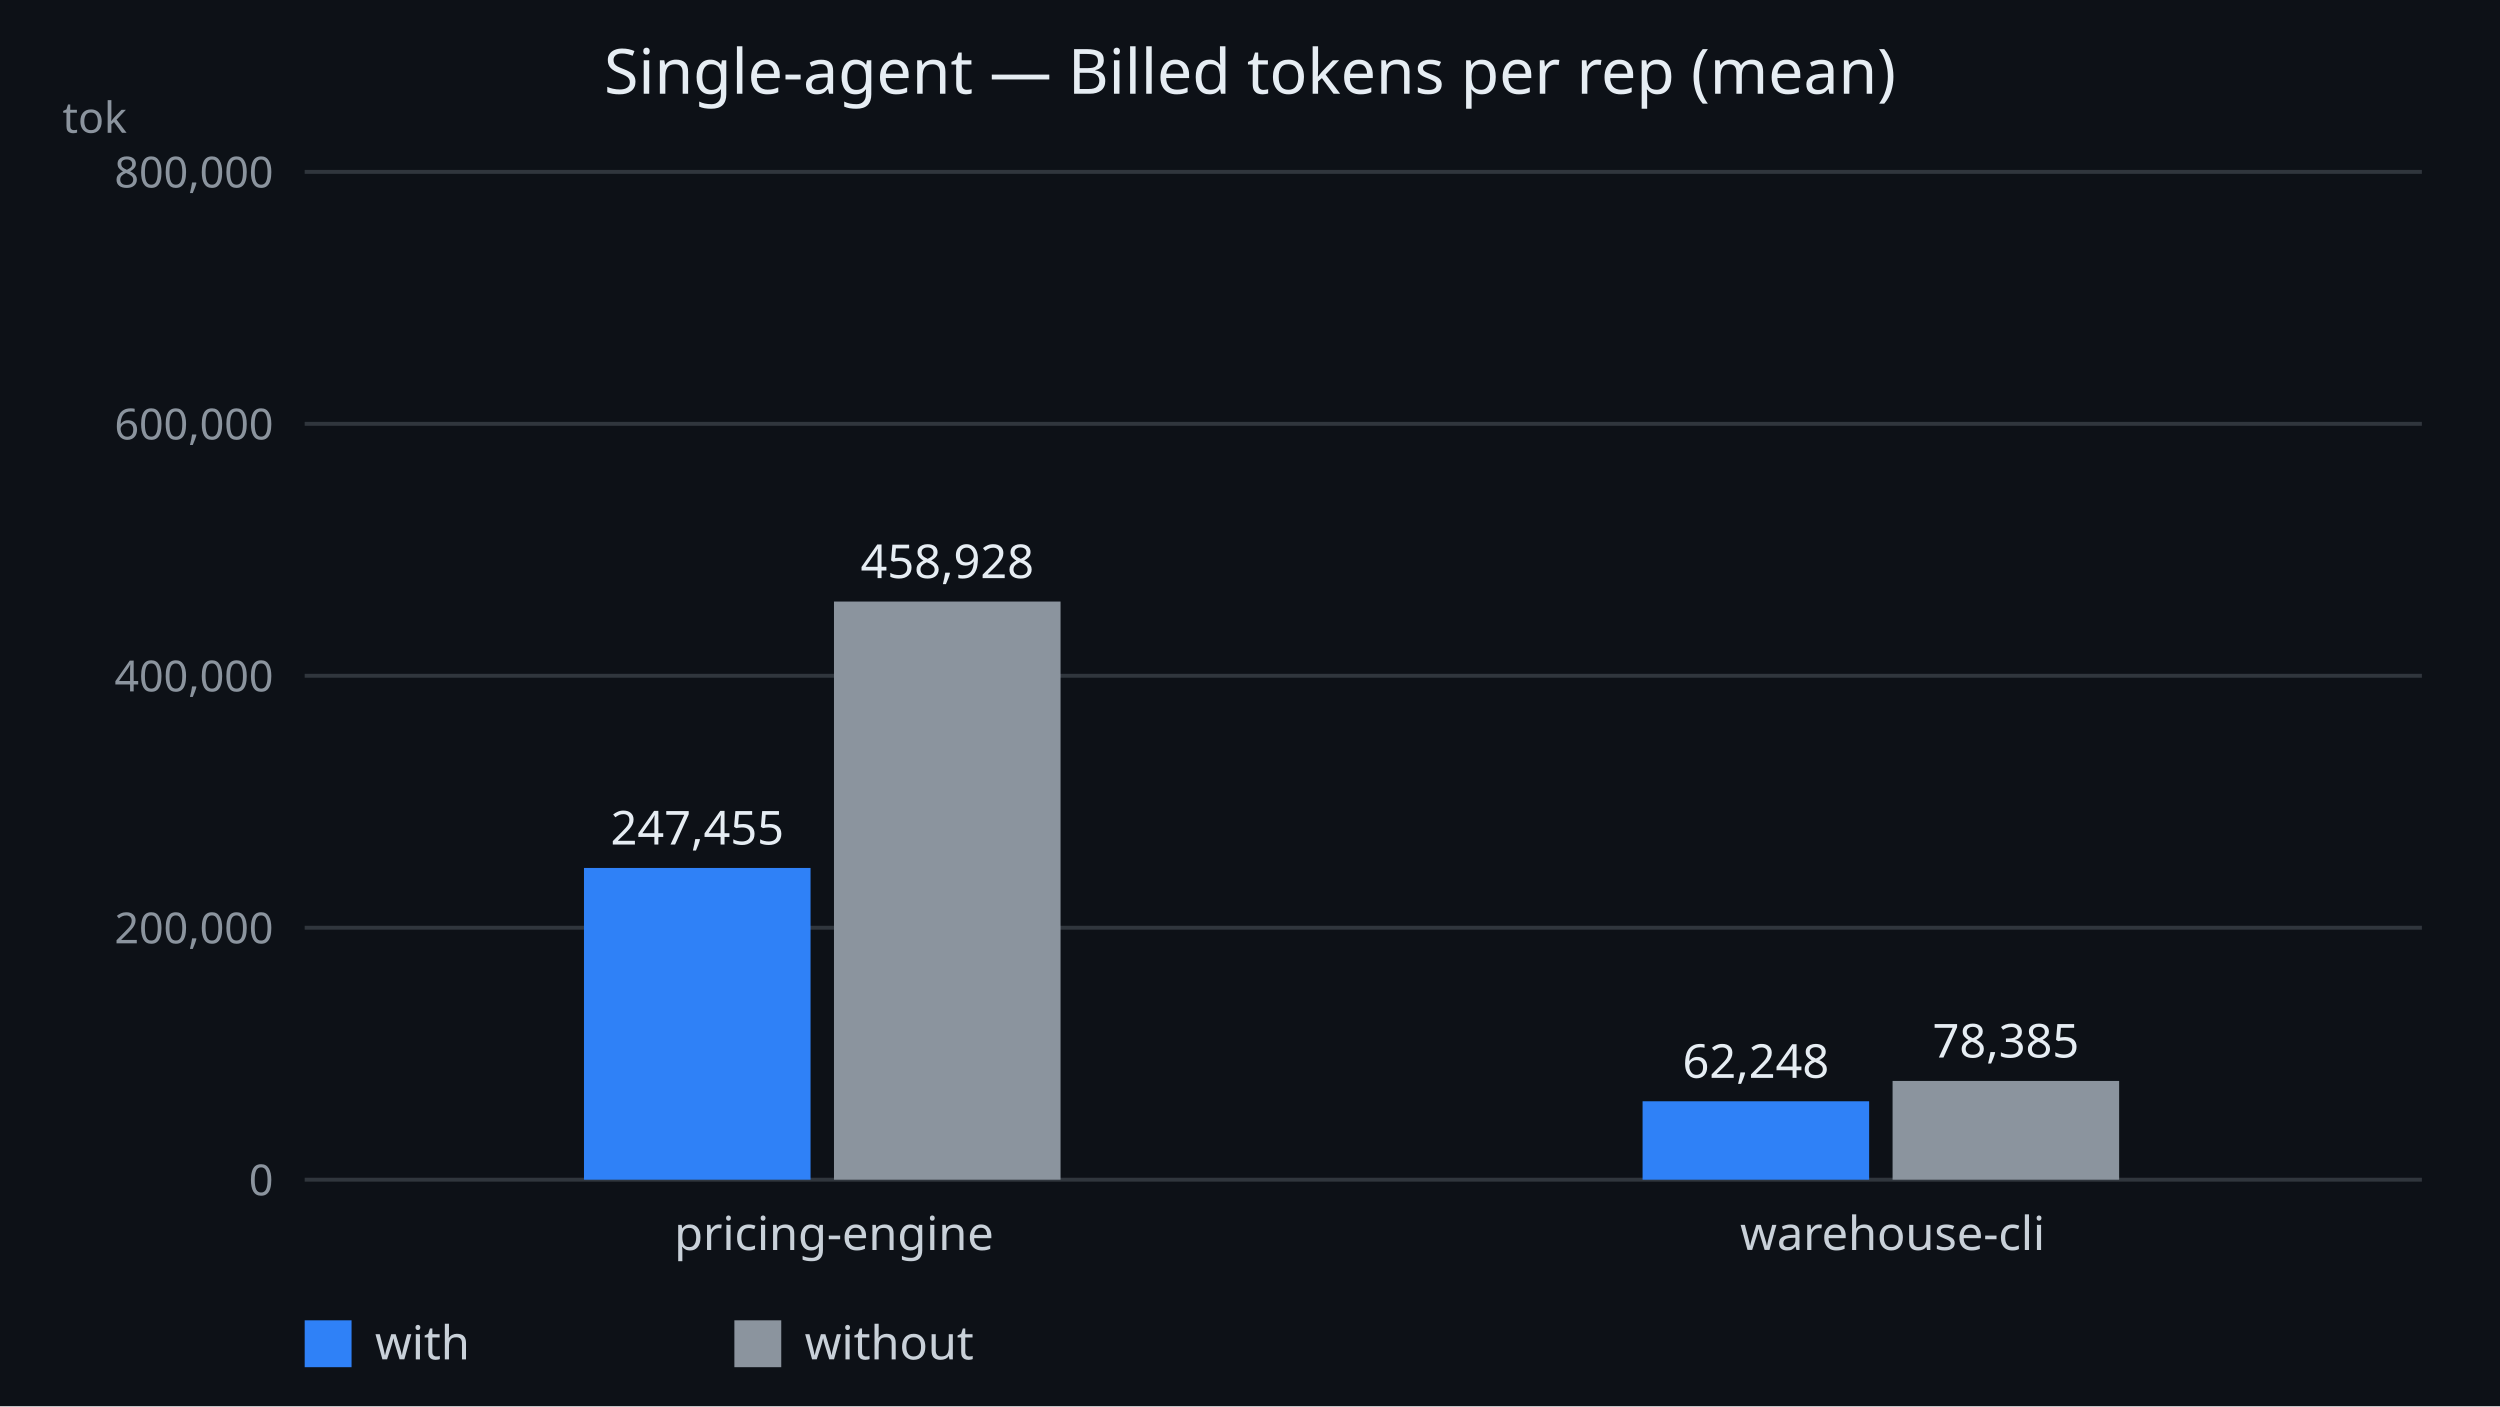
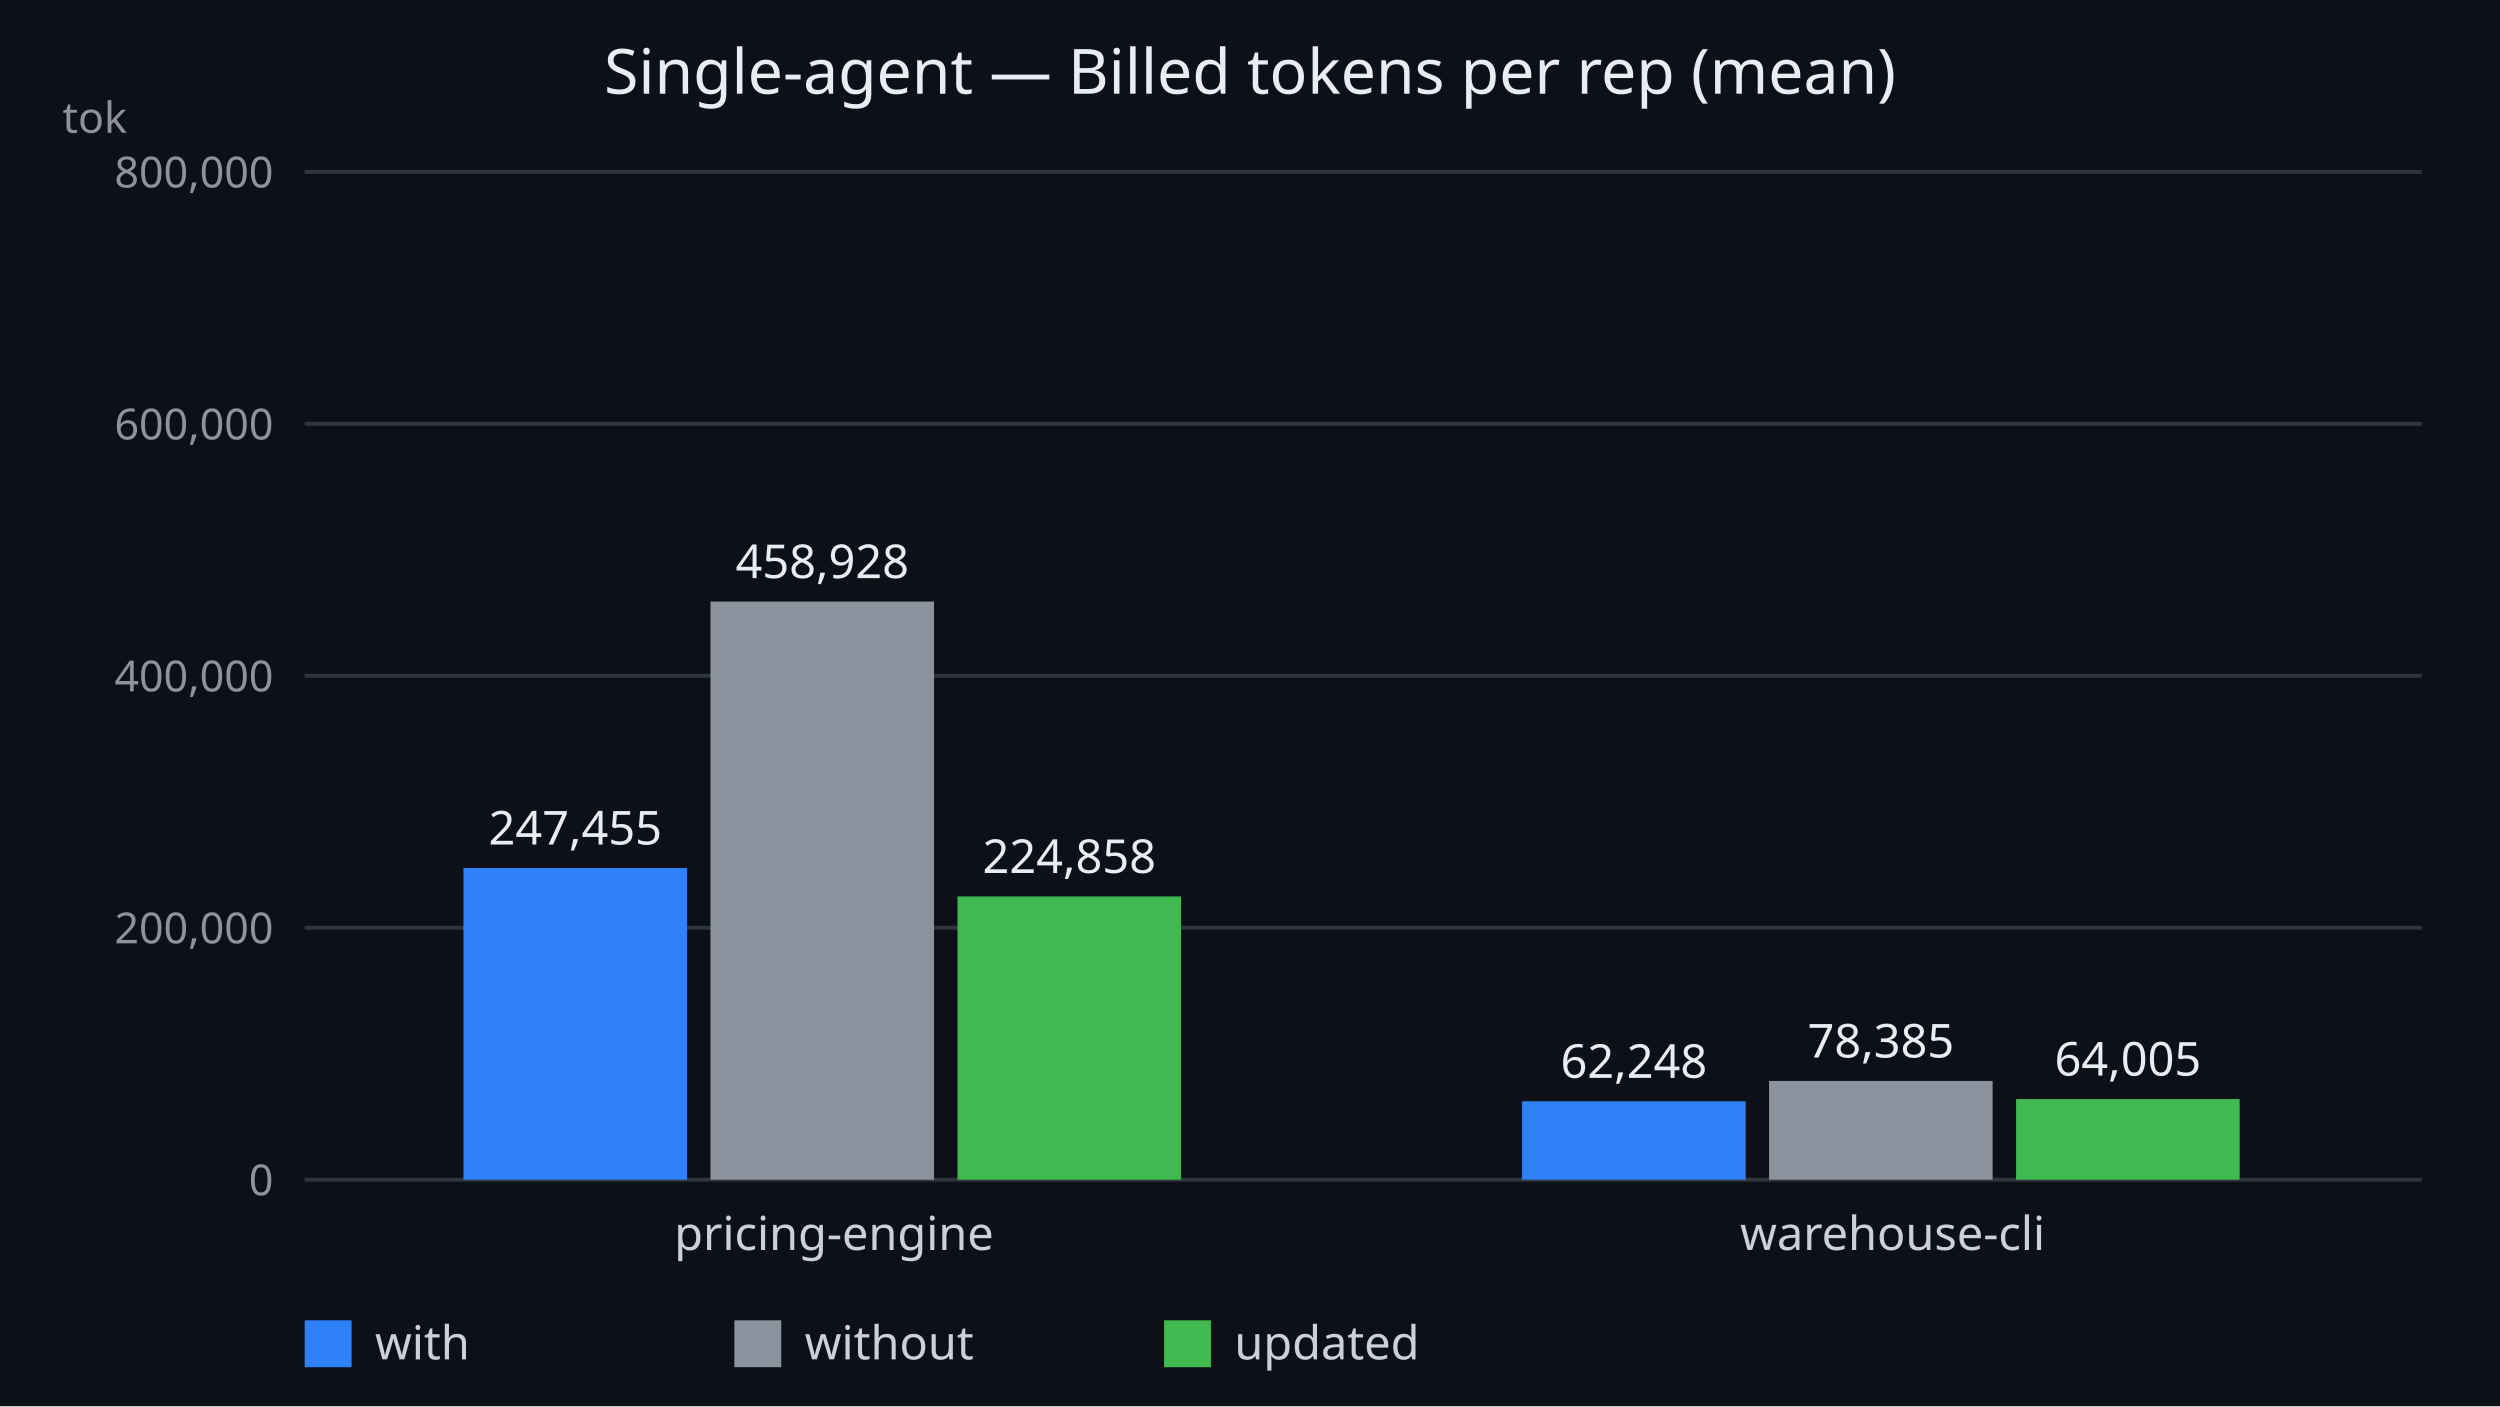
<svg xmlns="http://www.w3.org/2000/svg" width="640" height="360" viewBox="0 0 640 360" font-family="ui-sans-serif, system-ui, sans-serif">
  <rect width="640" height="360" fill="#0d1117" />
  <text x="320" y="24" fill="#e6edf3" font-size="16" text-anchor="middle">Single-agent — Billed tokens per rep (mean)</text>
  <line x1="78" y1="302" x2="620" y2="302" stroke="#30363d" />
  <text x="70" y="306" fill="#8b949e" font-size="11" text-anchor="end">0</text>
  <line x1="78" y1="237.5" x2="620" y2="237.5" stroke="#30363d" />
  <text x="70" y="241.5" fill="#8b949e" font-size="11" text-anchor="end">200,000</text>
  <line x1="78" y1="173" x2="620" y2="173" stroke="#30363d" />
  <text x="70" y="177" fill="#8b949e" font-size="11" text-anchor="end">400,000</text>
  <line x1="78" y1="108.5" x2="620" y2="108.5" stroke="#30363d" />
  <text x="70" y="112.5" fill="#8b949e" font-size="11" text-anchor="end">600,000</text>
  <line x1="78" y1="44" x2="620" y2="44" stroke="#30363d" />
  <text x="70" y="48" fill="#8b949e" font-size="11" text-anchor="end">800,000</text>
-   <rect x="149.5" y="222.196" width="58" height="79.804" fill="#2f81f7" />
-   <text x="178.5" y="216.196" fill="#e6edf3" font-size="12" text-anchor="middle">247,455</text>
-   <rect x="213.5" y="153.996" width="58" height="148.004" fill="#8b949e" />
-   <text x="242.5" y="147.996" fill="#e6edf3" font-size="12" text-anchor="middle">458,928</text>
+   <rect x="118.65" y="222.196" width="57.233" height="79.804" fill="#2f81f7" />
+   <text x="147.267" y="216.196" fill="#e6edf3" font-size="12" text-anchor="middle">247,455</text>
+   <rect x="181.883" y="153.996" width="57.233" height="148.004" fill="#8b949e" />
+   <text x="210.5" y="147.996" fill="#e6edf3" font-size="12" text-anchor="middle">458,928</text>
+   <rect x="245.117" y="229.483" width="57.233" height="72.517" fill="#3fb950" />
+   <text x="273.733" y="223.483" fill="#e6edf3" font-size="12" text-anchor="middle">224,858</text>
  <text x="213.5" y="320" fill="#c9d1d9" font-size="12" text-anchor="middle">pricing-engine</text>
-   <rect x="420.5" y="281.925" width="58" height="20.075" fill="#2f81f7" />
-   <text x="449.5" y="275.925" fill="#e6edf3" font-size="12" text-anchor="middle">62,248</text>
-   <rect x="484.5" y="276.721" width="58" height="25.279" fill="#8b949e" />
-   <text x="513.5" y="270.721" fill="#e6edf3" font-size="12" text-anchor="middle">78,385</text>
+   <rect x="389.65" y="281.925" width="57.233" height="20.075" fill="#2f81f7" />
+   <text x="418.267" y="275.925" fill="#e6edf3" font-size="12" text-anchor="middle">62,248</text>
+   <rect x="452.883" y="276.721" width="57.233" height="25.279" fill="#8b949e" />
+   <text x="481.5" y="270.721" fill="#e6edf3" font-size="12" text-anchor="middle">78,385</text>
+   <rect x="516.117" y="281.358" width="57.233" height="20.642" fill="#3fb950" />
+   <text x="544.733" y="275.358" fill="#e6edf3" font-size="12" text-anchor="middle">64,005</text>
  <text x="484.5" y="320" fill="#c9d1d9" font-size="12" text-anchor="middle">warehouse-cli</text>
  <text x="16" y="34" fill="#8b949e" font-size="11">tok</text>
  <rect x="78" y="338" width="12" height="12" fill="#2f81f7" />
  <text x="96" y="348" fill="#c9d1d9" font-size="12">with</text>
  <rect x="188" y="338" width="12" height="12" fill="#8b949e" />
  <text x="206" y="348" fill="#c9d1d9" font-size="12">without</text>
+   <rect x="298" y="338" width="12" height="12" fill="#3fb950" />
+   <text x="316" y="348" fill="#c9d1d9" font-size="12">updated</text>
</svg>
